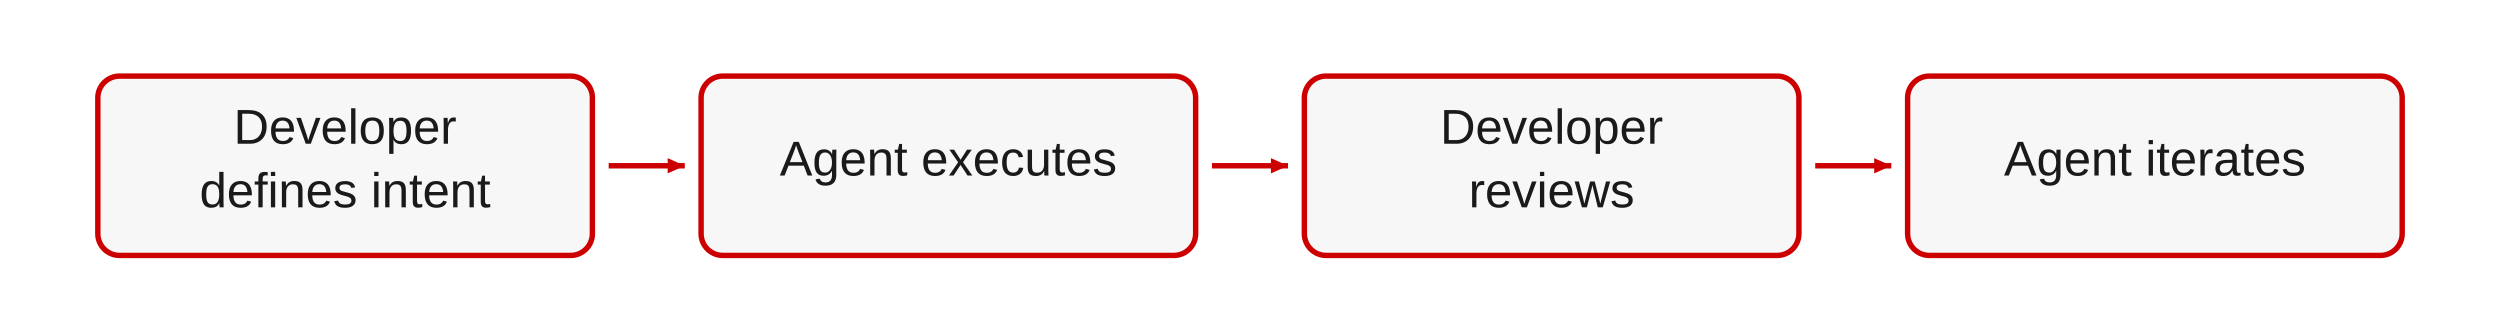
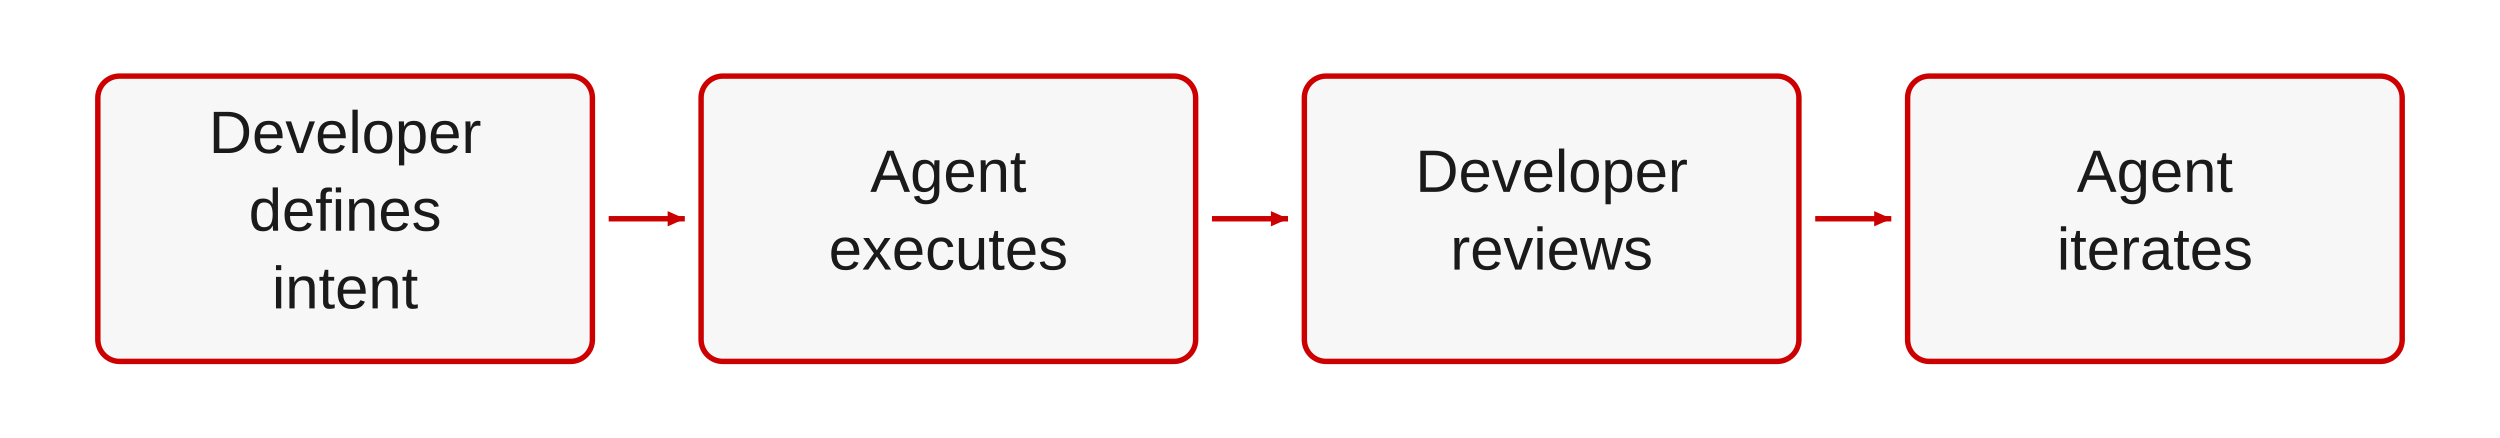
- <svg xmlns="http://www.w3.org/2000/svg" viewBox="0 0 920 122" width="920" height="122">
+ <svg xmlns="http://www.w3.org/2000/svg" viewBox="0 0 920 161" width="920" height="161">
  <defs>
    <marker id="arrow-end" viewBox="0 0 10 10" markerWidth="7" markerHeight="7" refX="9" refY="5" orient="auto" markerUnits="userSpaceOnUse">
      <path d="M0,1 L9,5 L0,9 Z" fill="#cc0000" />
    </marker>
    <marker id="arrow-start" viewBox="0 0 10 10" markerWidth="7" markerHeight="7" refX="1" refY="5" orient="auto" markerUnits="userSpaceOnUse">
      <path d="M9,1 L0,5 L9,9 Z" fill="#cc0000" />
    </marker>
  </defs>
-   <rect x="36" y="28" width="182.0" height="66" rx="8" fill="#f7f7f7" stroke="#cc0000" stroke-width="2" />
-   <text x="127.0" y="52.9" text-anchor="middle" font-family="Arial, Helvetica, sans-serif" font-size="18" fill="#1a1a1a">Developer</text>
-   <text x="127.0" y="76.3" text-anchor="middle" font-family="Arial, Helvetica, sans-serif" font-size="18" fill="#1a1a1a">defines intent</text>
-   <line x1="224.0" y1="61.0" x2="252.0" y2="61.0" stroke="#cc0000" stroke-width="2" marker-end="url(#arrow-end)" />
-   <rect x="258.0" y="28" width="182.0" height="66" rx="8" fill="#f7f7f7" stroke="#cc0000" stroke-width="2" />
-   <text x="349.0" y="64.6" text-anchor="middle" font-family="Arial, Helvetica, sans-serif" font-size="18" fill="#1a1a1a">Agent executes</text>
-   <line x1="446.0" y1="61.0" x2="474.0" y2="61.0" stroke="#cc0000" stroke-width="2" marker-end="url(#arrow-end)" />
-   <rect x="480.0" y="28" width="182.0" height="66" rx="8" fill="#f7f7f7" stroke="#cc0000" stroke-width="2" />
-   <text x="571.0" y="52.9" text-anchor="middle" font-family="Arial, Helvetica, sans-serif" font-size="18" fill="#1a1a1a">Developer</text>
-   <text x="571.0" y="76.3" text-anchor="middle" font-family="Arial, Helvetica, sans-serif" font-size="18" fill="#1a1a1a">reviews</text>
-   <line x1="668.0" y1="61.0" x2="696.0" y2="61.0" stroke="#cc0000" stroke-width="2" marker-end="url(#arrow-end)" />
-   <rect x="702.0" y="28" width="182.0" height="66" rx="8" fill="#f7f7f7" stroke="#cc0000" stroke-width="2" />
-   <text x="793.0" y="64.6" text-anchor="middle" font-family="Arial, Helvetica, sans-serif" font-size="18" fill="#1a1a1a">Agent iterates</text>
+   <rect x="36" y="28" width="182.0" height="105" rx="8" fill="#f7f7f7" stroke="#cc0000" stroke-width="2" />
+   <text x="127.0" y="56.3" text-anchor="middle" font-family="Arial, Helvetica, sans-serif" font-size="22" fill="#1a1a1a">Developer</text>
+   <text x="127.0" y="84.9" text-anchor="middle" font-family="Arial, Helvetica, sans-serif" font-size="22" fill="#1a1a1a">defines</text>
+   <text x="127.0" y="113.5" text-anchor="middle" font-family="Arial, Helvetica, sans-serif" font-size="22" fill="#1a1a1a">intent</text>
+   <line x1="224.0" y1="80.5" x2="252.0" y2="80.5" stroke="#cc0000" stroke-width="2" marker-end="url(#arrow-end)" />
+   <rect x="258.0" y="28" width="182.0" height="105" rx="8" fill="#f7f7f7" stroke="#cc0000" stroke-width="2" />
+   <text x="349.0" y="70.6" text-anchor="middle" font-family="Arial, Helvetica, sans-serif" font-size="22" fill="#1a1a1a">Agent</text>
+   <text x="349.0" y="99.2" text-anchor="middle" font-family="Arial, Helvetica, sans-serif" font-size="22" fill="#1a1a1a">executes</text>
+   <line x1="446.0" y1="80.5" x2="474.0" y2="80.5" stroke="#cc0000" stroke-width="2" marker-end="url(#arrow-end)" />
+   <rect x="480.0" y="28" width="182.0" height="105" rx="8" fill="#f7f7f7" stroke="#cc0000" stroke-width="2" />
+   <text x="571.0" y="70.6" text-anchor="middle" font-family="Arial, Helvetica, sans-serif" font-size="22" fill="#1a1a1a">Developer</text>
+   <text x="571.0" y="99.2" text-anchor="middle" font-family="Arial, Helvetica, sans-serif" font-size="22" fill="#1a1a1a">reviews</text>
+   <line x1="668.0" y1="80.5" x2="696.0" y2="80.5" stroke="#cc0000" stroke-width="2" marker-end="url(#arrow-end)" />
+   <rect x="702.0" y="28" width="182.0" height="105" rx="8" fill="#f7f7f7" stroke="#cc0000" stroke-width="2" />
+   <text x="793.0" y="70.6" text-anchor="middle" font-family="Arial, Helvetica, sans-serif" font-size="22" fill="#1a1a1a">Agent</text>
+   <text x="793.0" y="99.2" text-anchor="middle" font-family="Arial, Helvetica, sans-serif" font-size="22" fill="#1a1a1a">iterates</text>
</svg>
